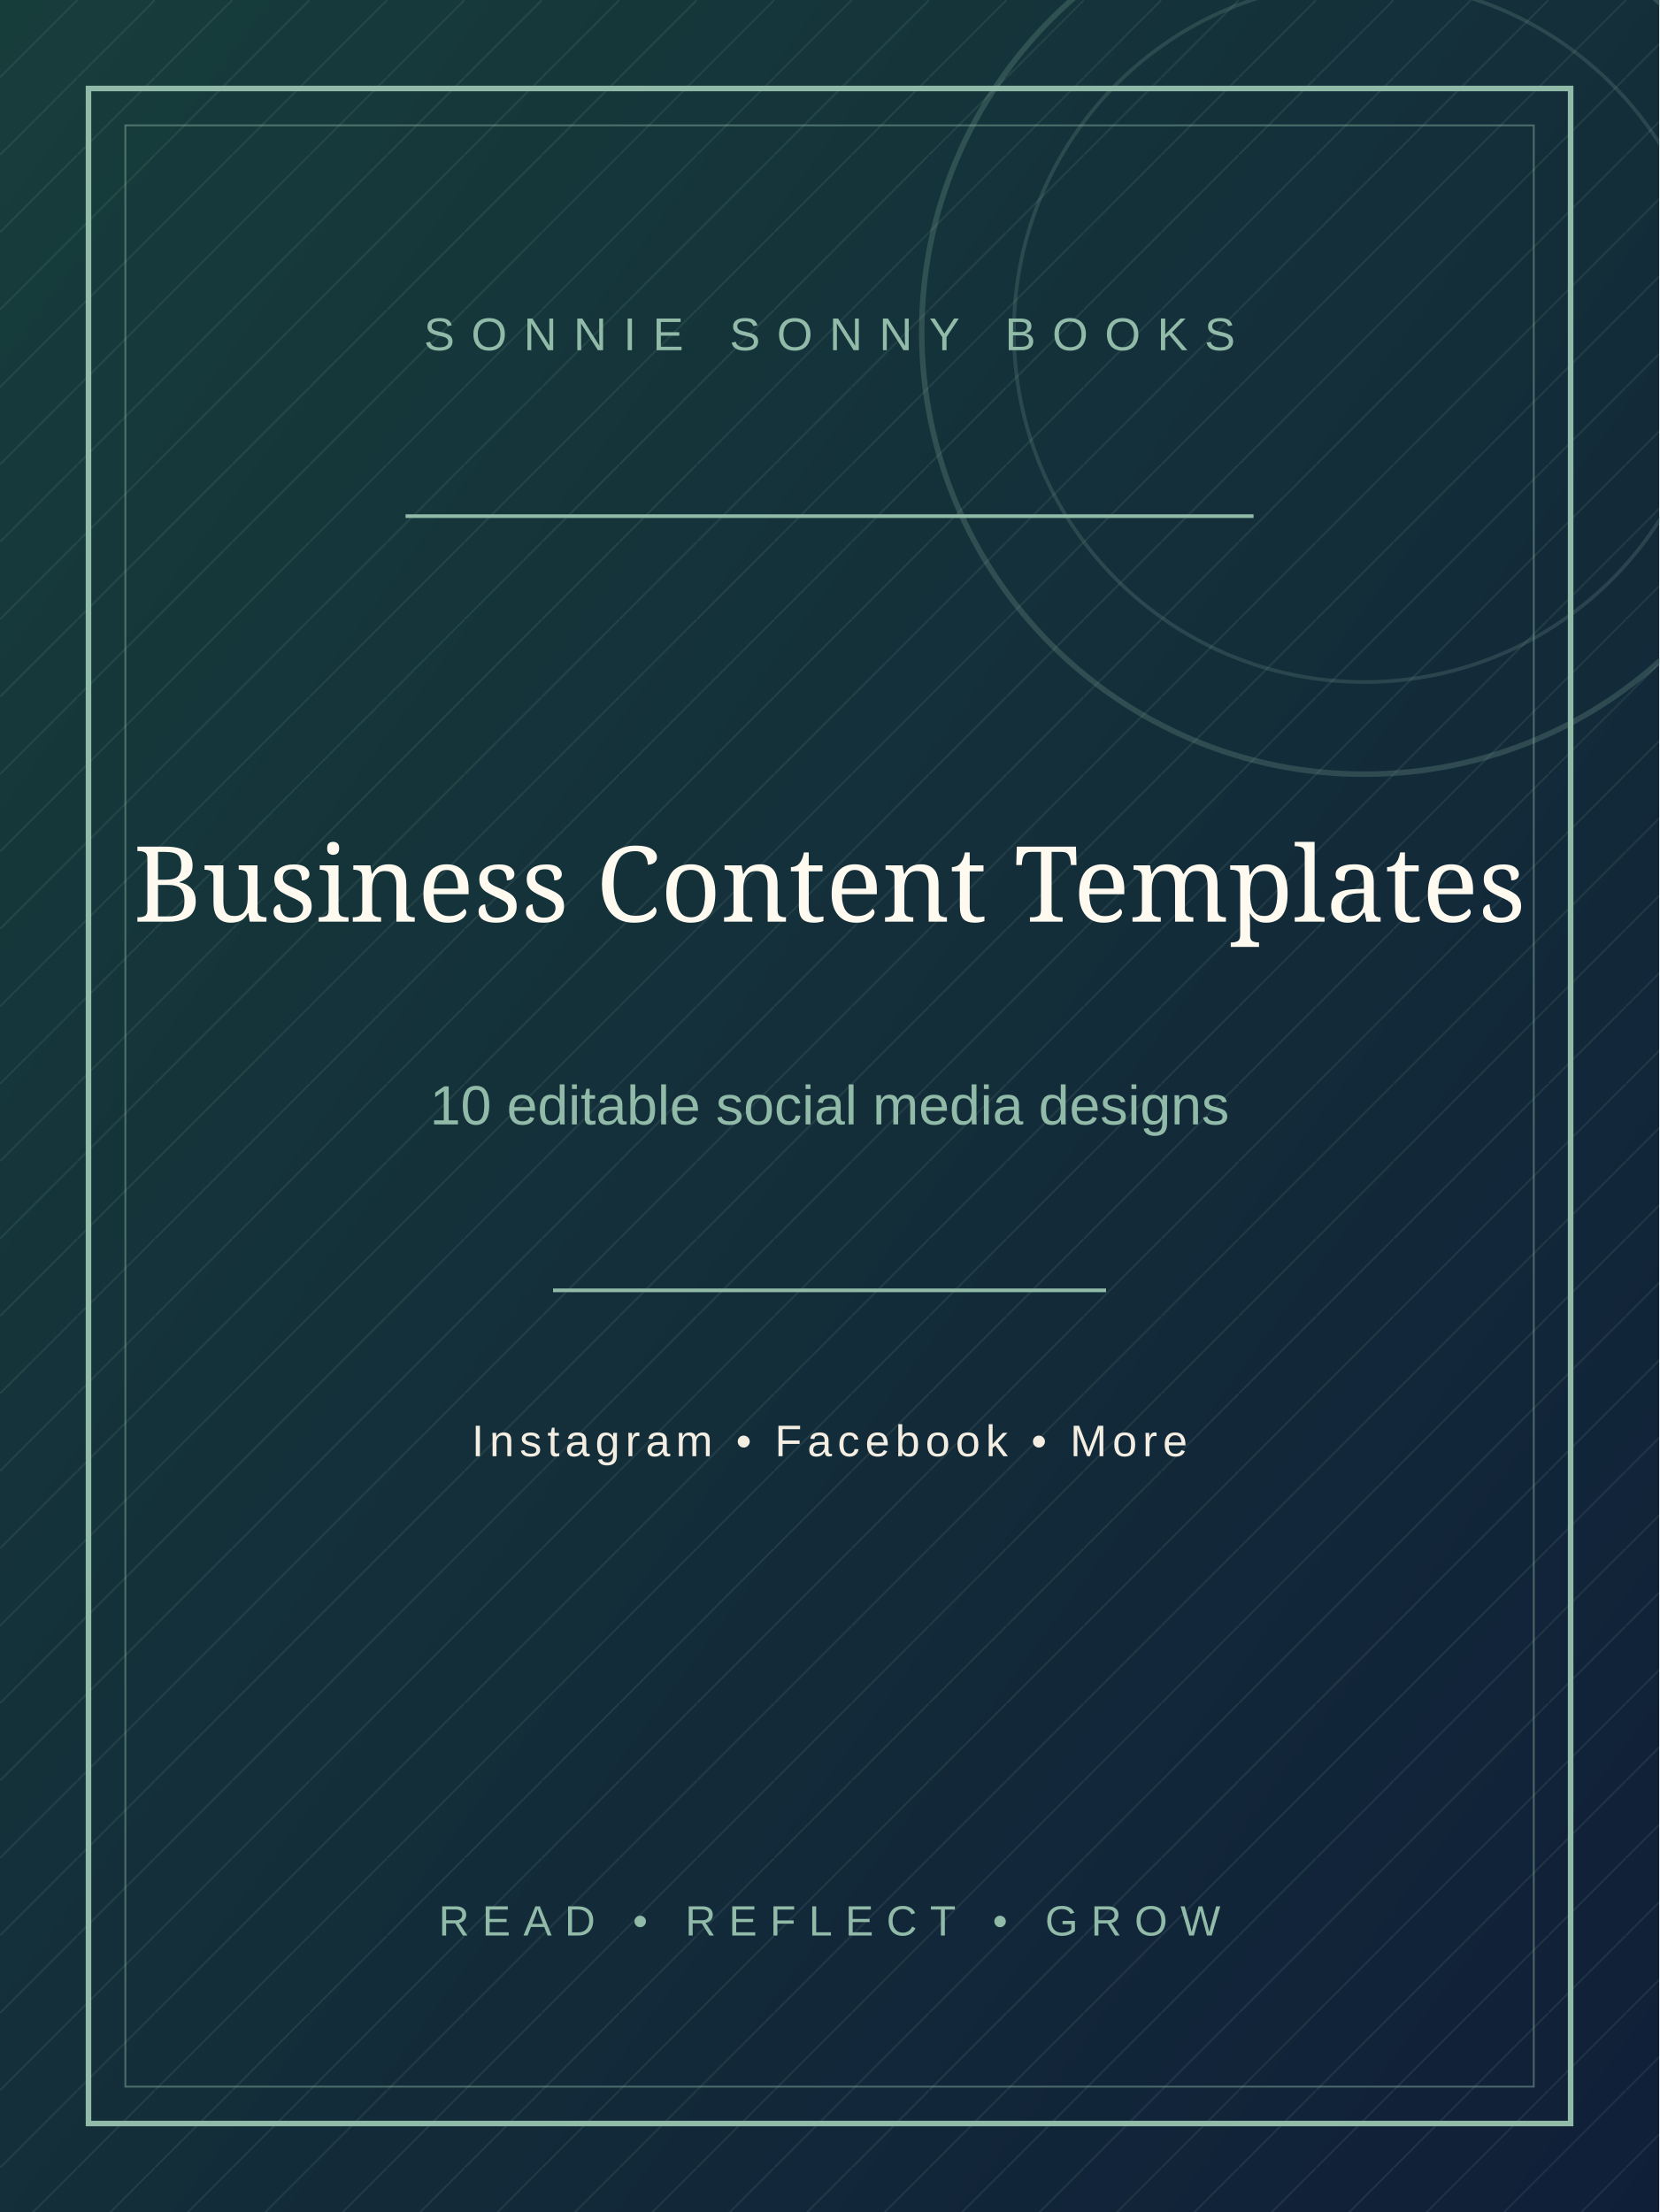
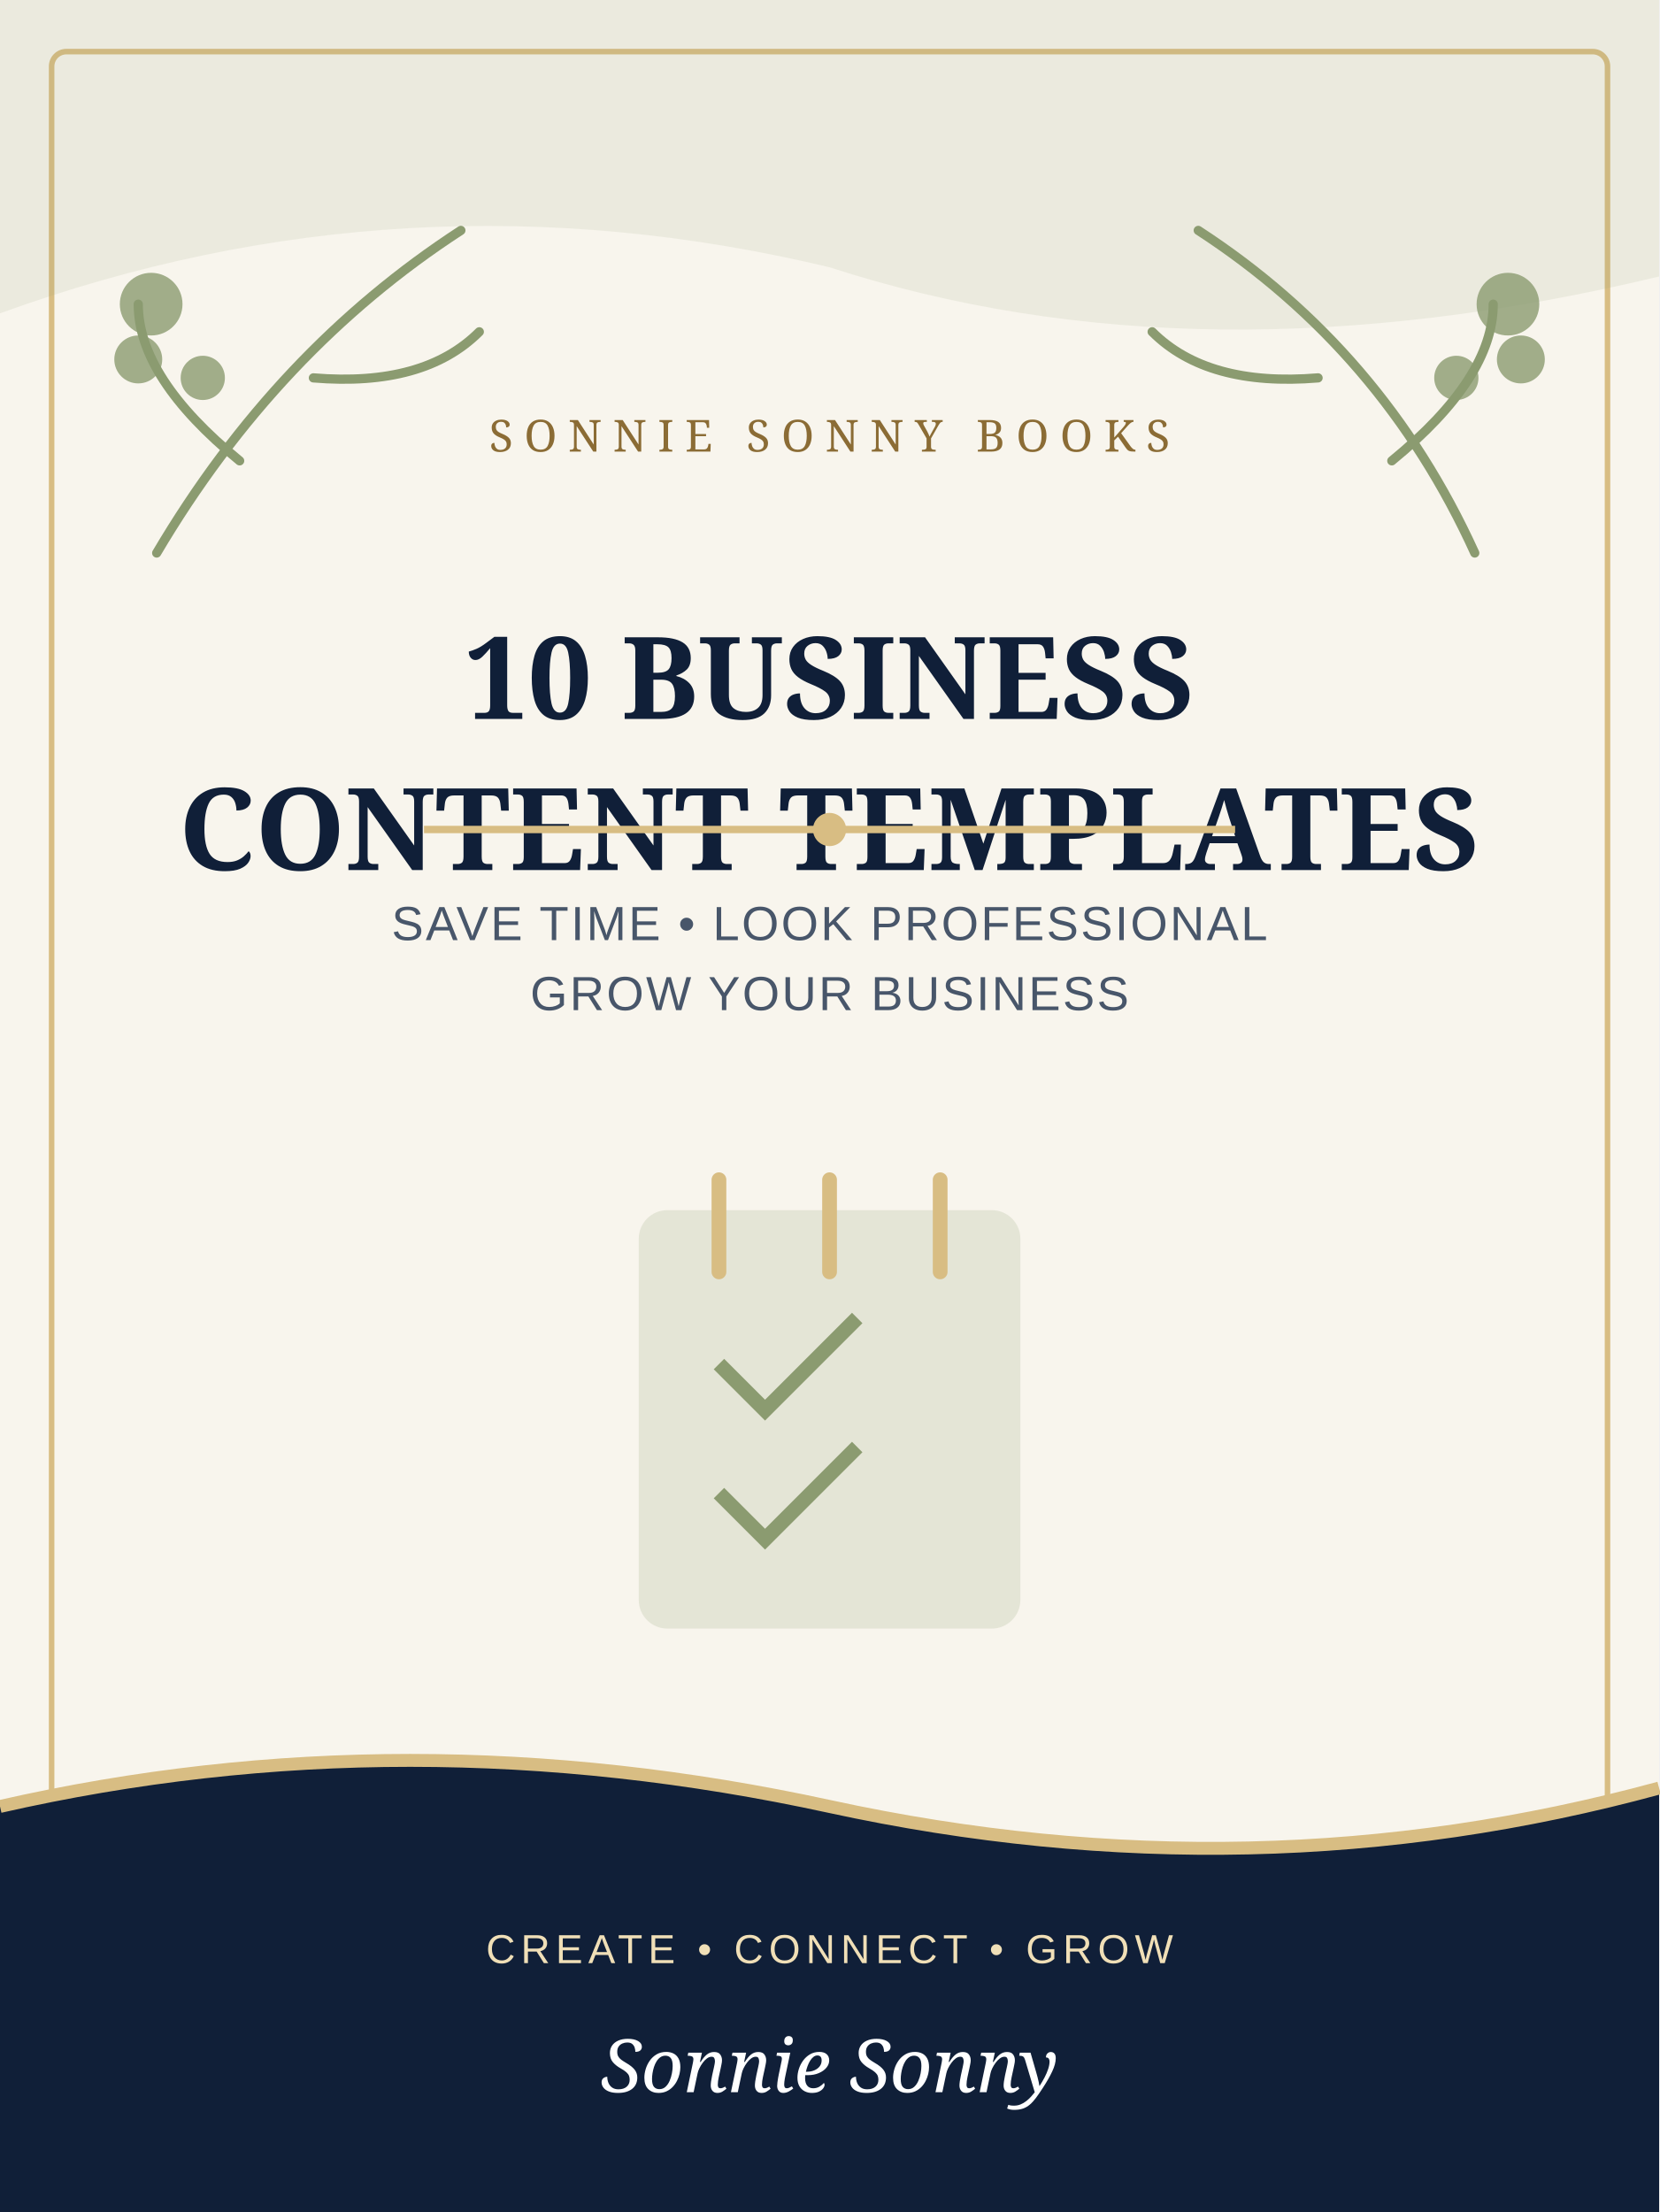
<svg xmlns="http://www.w3.org/2000/svg" width="900" height="1200" viewBox="0 0 900 1200">
-   <defs>
-     <linearGradient id="g" x1="0" y1="0" x2="1" y2="1">
-       <stop offset="0" stop-color="#173d3b" />
-       <stop offset="1" stop-color="#101f38" />
-     </linearGradient>
-     <pattern id="p" width="42" height="42" patternUnits="userSpaceOnUse">
-       <path d="M0 42L42 0" stroke="#91bba8" stroke-opacity=".12" stroke-width="1" />
-     </pattern>
-   </defs>
-   <rect width="900" height="1200" fill="url(#g)" />
-   <rect width="900" height="1200" fill="url(#p)" />
-   <circle cx="740" cy="180" r="240" fill="none" stroke="#91bba8" stroke-opacity=".22" stroke-width="3" />
-   <circle cx="740" cy="180" r="190" fill="none" stroke="#91bba8" stroke-opacity=".18" stroke-width="2" />
-   <rect x="48" y="48" width="804" height="1104" fill="none" stroke="#91bba8" stroke-width="3" />
-   <rect x="68" y="68" width="764" height="1064" fill="none" stroke="#91bba8" stroke-opacity=".45" />
-   <text x="450" y="190" fill="#91bba8" font-family="Arial,sans-serif" font-size="25" letter-spacing="9" text-anchor="middle">SONNIE SONNY BOOKS</text>
-   <path d="M220 280H680" stroke="#91bba8" stroke-width="2" />
-   <text x="450" y="500" fill="#fffaf0" font-family="Georgia,serif" font-size="57" text-anchor="middle" font-weight="normal">Business Content Templates</text>
-   <text x="450" y="610" fill="#91bba8" font-family="Arial,sans-serif" font-size="30" text-anchor="middle">10 editable social media designs</text>
-   <path d="M300 700H600" stroke="#91bba8" stroke-width="2" />
-   <text x="450" y="790" fill="#f4eee2" font-family="Arial,sans-serif" font-size="24" letter-spacing="3" text-anchor="middle">Instagram • Facebook • More</text>
-   <text x="450" y="1050" fill="#91bba8" font-family="Arial,sans-serif" font-size="23" letter-spacing="7" text-anchor="middle">READ • REFLECT • GROW</text>
+   <rect width="900" height="1200" fill="#f8f5ed" />
+   <rect x="28" y="28" width="844" height="1144" rx="8" fill="none" stroke="#d8bd83" stroke-width="3" />
+   <path d="M0 0 H900 V150 Q650 210 450 145 Q220 90 0 170Z" fill="#8b9b70" opacity=".12" />
+   <g fill="none" stroke="#8b9b70" stroke-width="5" stroke-linecap="round">
+     <path d="M85 300 Q150 190 250 125 M130 250 Q75 205 75 165 M170 205 Q230 210 260 180 M800 300 Q750 190 650 125 M755 250 Q810 205 810 165 M715 205 Q655 210 625 180" />
+   </g>
+   <g fill="#8b9b70" opacity=".8">
+     <circle cx="82" cy="165" r="17" />
+     <circle cx="75" cy="195" r="13" />
+     <circle cx="110" cy="205" r="12" />
+     <circle cx="818" cy="165" r="17" />
+     <circle cx="825" cy="195" r="13" />
+     <circle cx="790" cy="205" r="12" />
+   </g>
+   <text x="450" y="245" text-anchor="middle" class="brand">SONNIE SONNY BOOKS</text>
+   <text x="450" y="390" text-anchor="middle" class="title">10 BUSINESS</text>
+   <text x="450" y="472" text-anchor="middle" class="title">CONTENT TEMPLATES</text>
+   <path d="M230 450 H670" stroke="#d8bd83" stroke-width="4" />
+   <circle cx="450" cy="450" r="9" fill="#d8bd83" />
+   <text x="450" y="510" text-anchor="middle" class="sub">SAVE TIME • LOOK PROFESSIONAL</text>
+   <text x="450" y="548" text-anchor="middle" class="sub">GROW YOUR BUSINESS</text>
+   <rect x="350" y="660" width="200" height="220" rx="12" fill="#8b9b70" opacity=".18" stroke="#8b9b70" stroke-width="7" />
+   <path d="M390 640 V690 M450 640 V690 M510 640 V690" stroke="#d8bd83" stroke-width="8" stroke-linecap="round" />
+   <path d="M390 740 L415 765 L465 715 M390 810 L415 835 L465 785" fill="none" stroke="#8b9b70" stroke-width="8" />
+   <path d="M0 980 Q220 930 450 980 Q680 1030 900 970 V1200 H0Z" fill="#101f38" />
+   <path d="M0 980 Q220 930 450 980 Q680 1030 900 970" fill="none" stroke="#d8bd83" stroke-width="7" />
+   <text x="450" y="1065" text-anchor="middle" class="tag">CREATE • CONNECT • GROW</text>
+   <text x="450" y="1135" text-anchor="middle" class="author">Sonnie Sonny</text>
+   <style>.brand{font:24px Georgia,serif;letter-spacing:6px;fill:#8b6c35}.title{font: bold 62px Georgia,serif;fill:#101f38}.sub{font:26px Arial,sans-serif;letter-spacing:1.2px;fill:#48566a}.tag{font:22px Arial,sans-serif;letter-spacing:3px;fill:#f0dfb7}.author{font:italic 40px Georgia,serif;fill:#fff}</style>
</svg>
